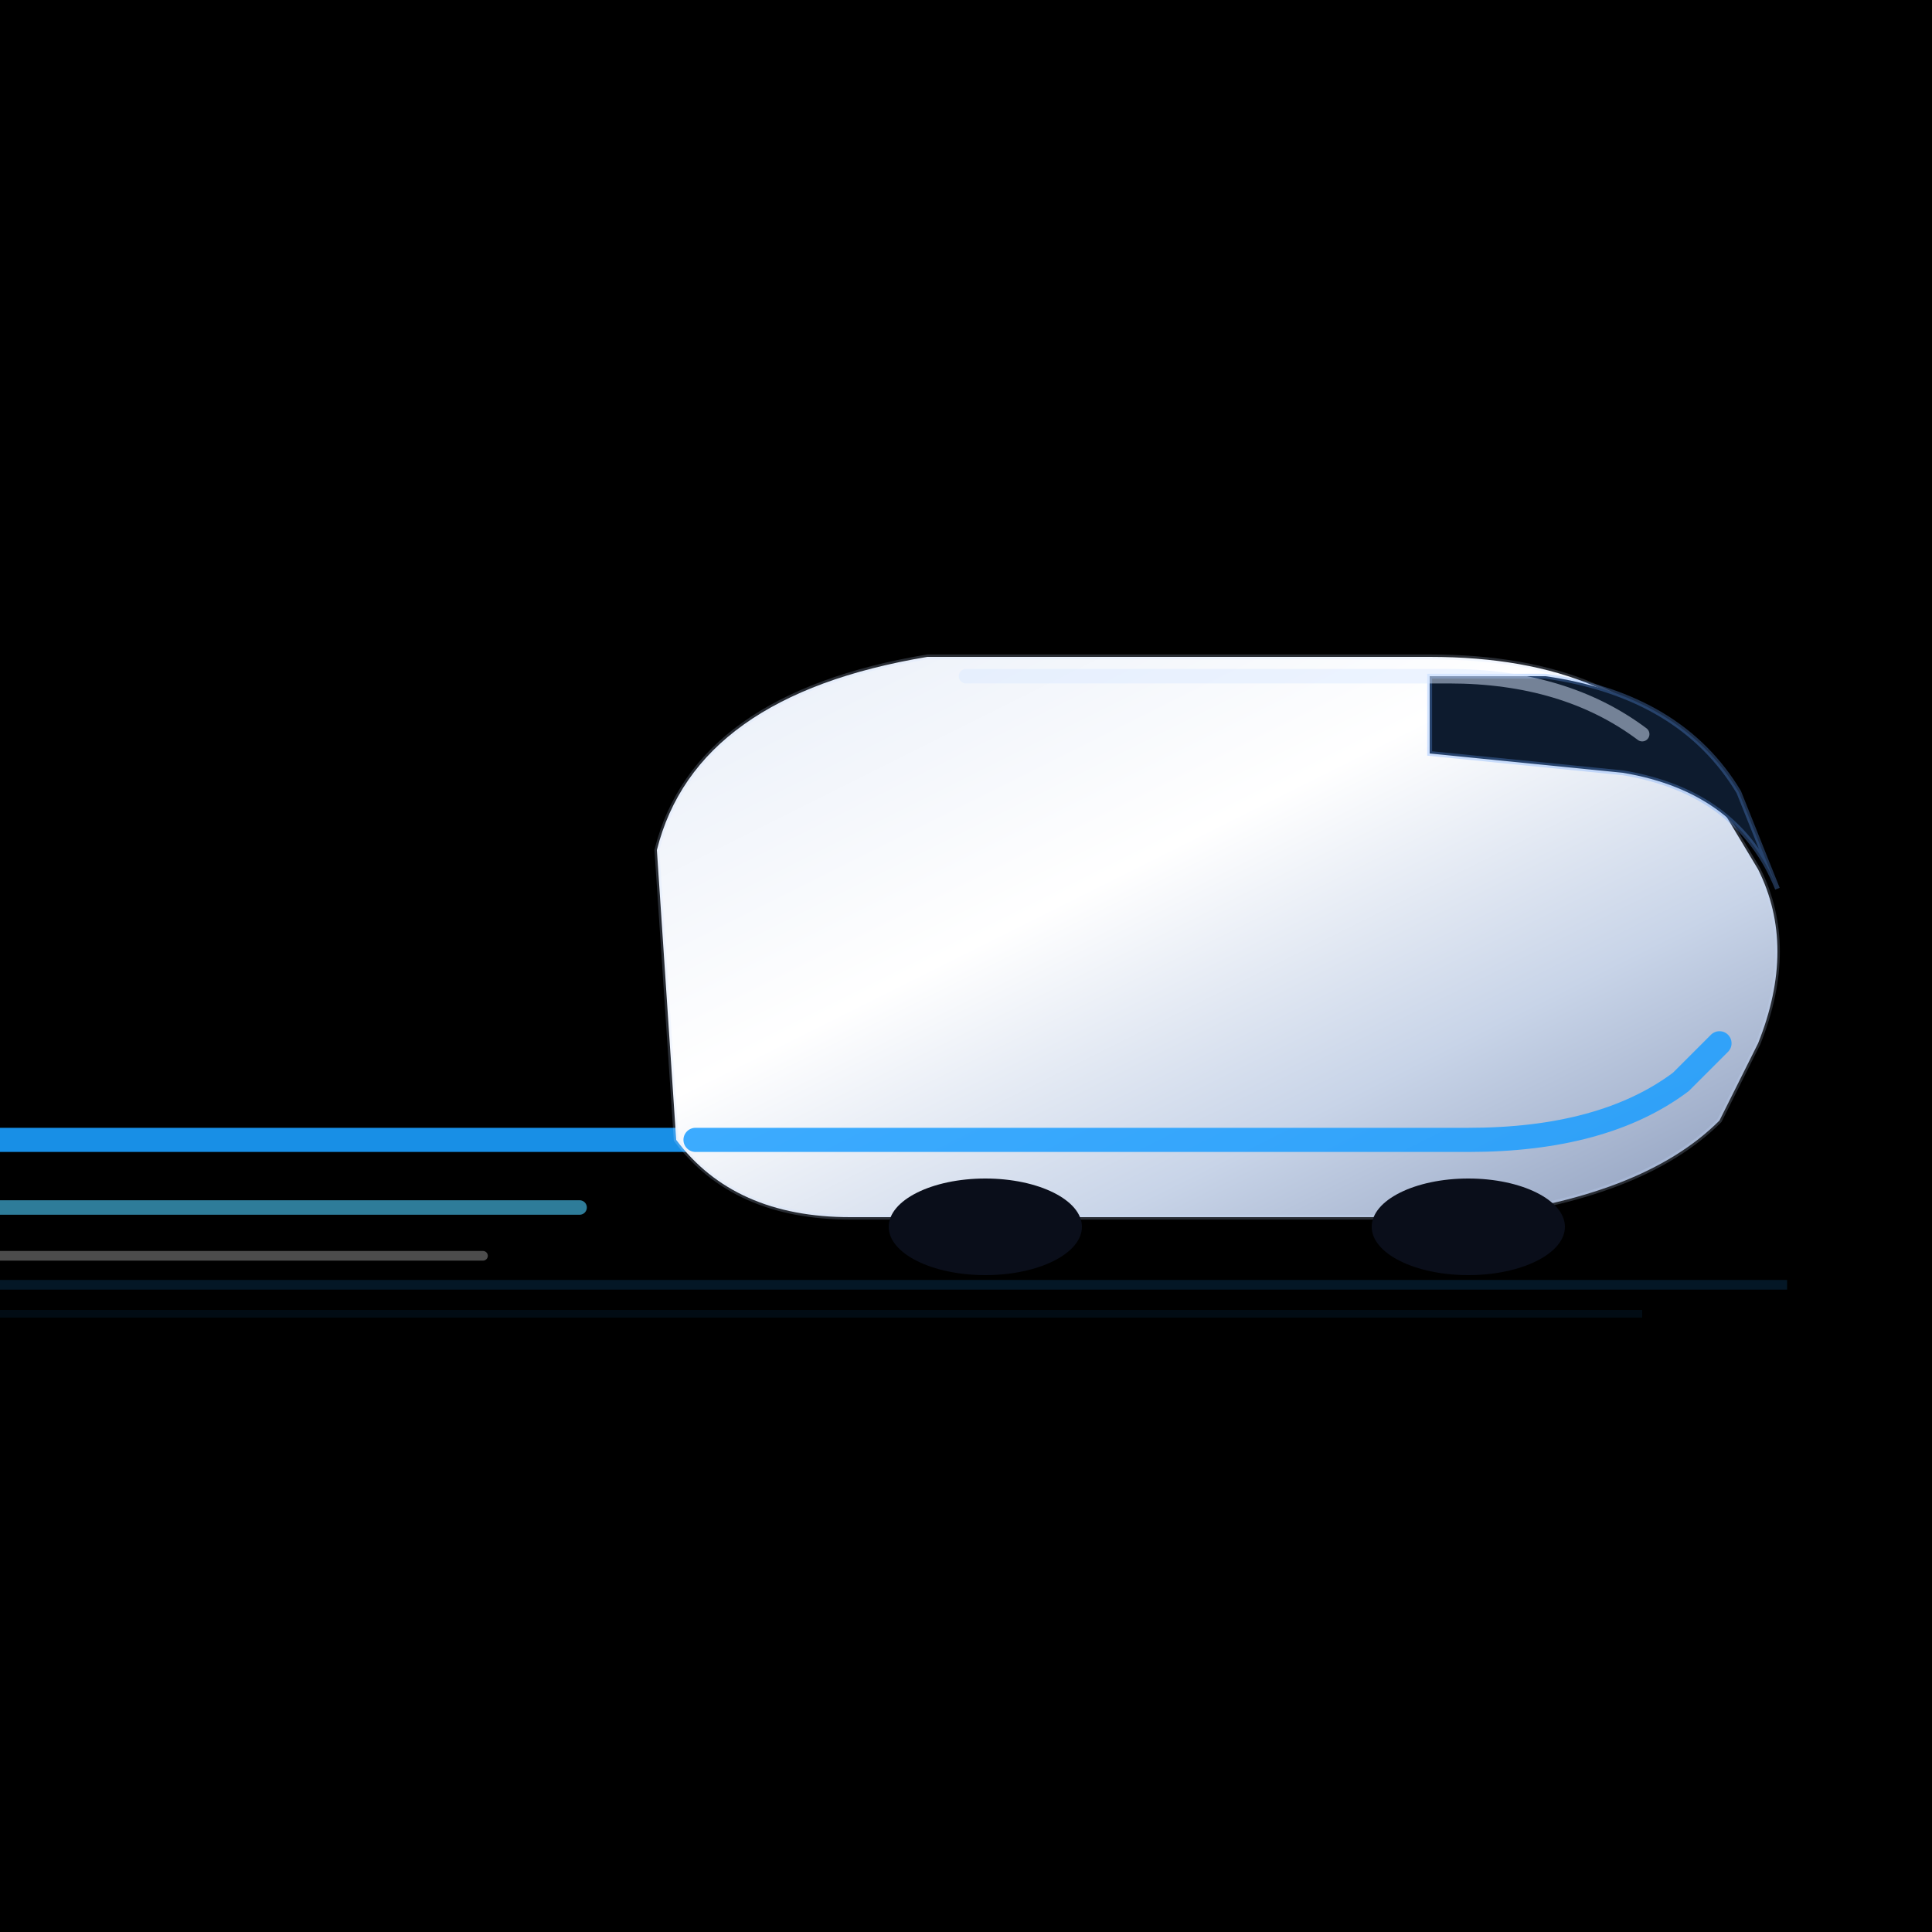
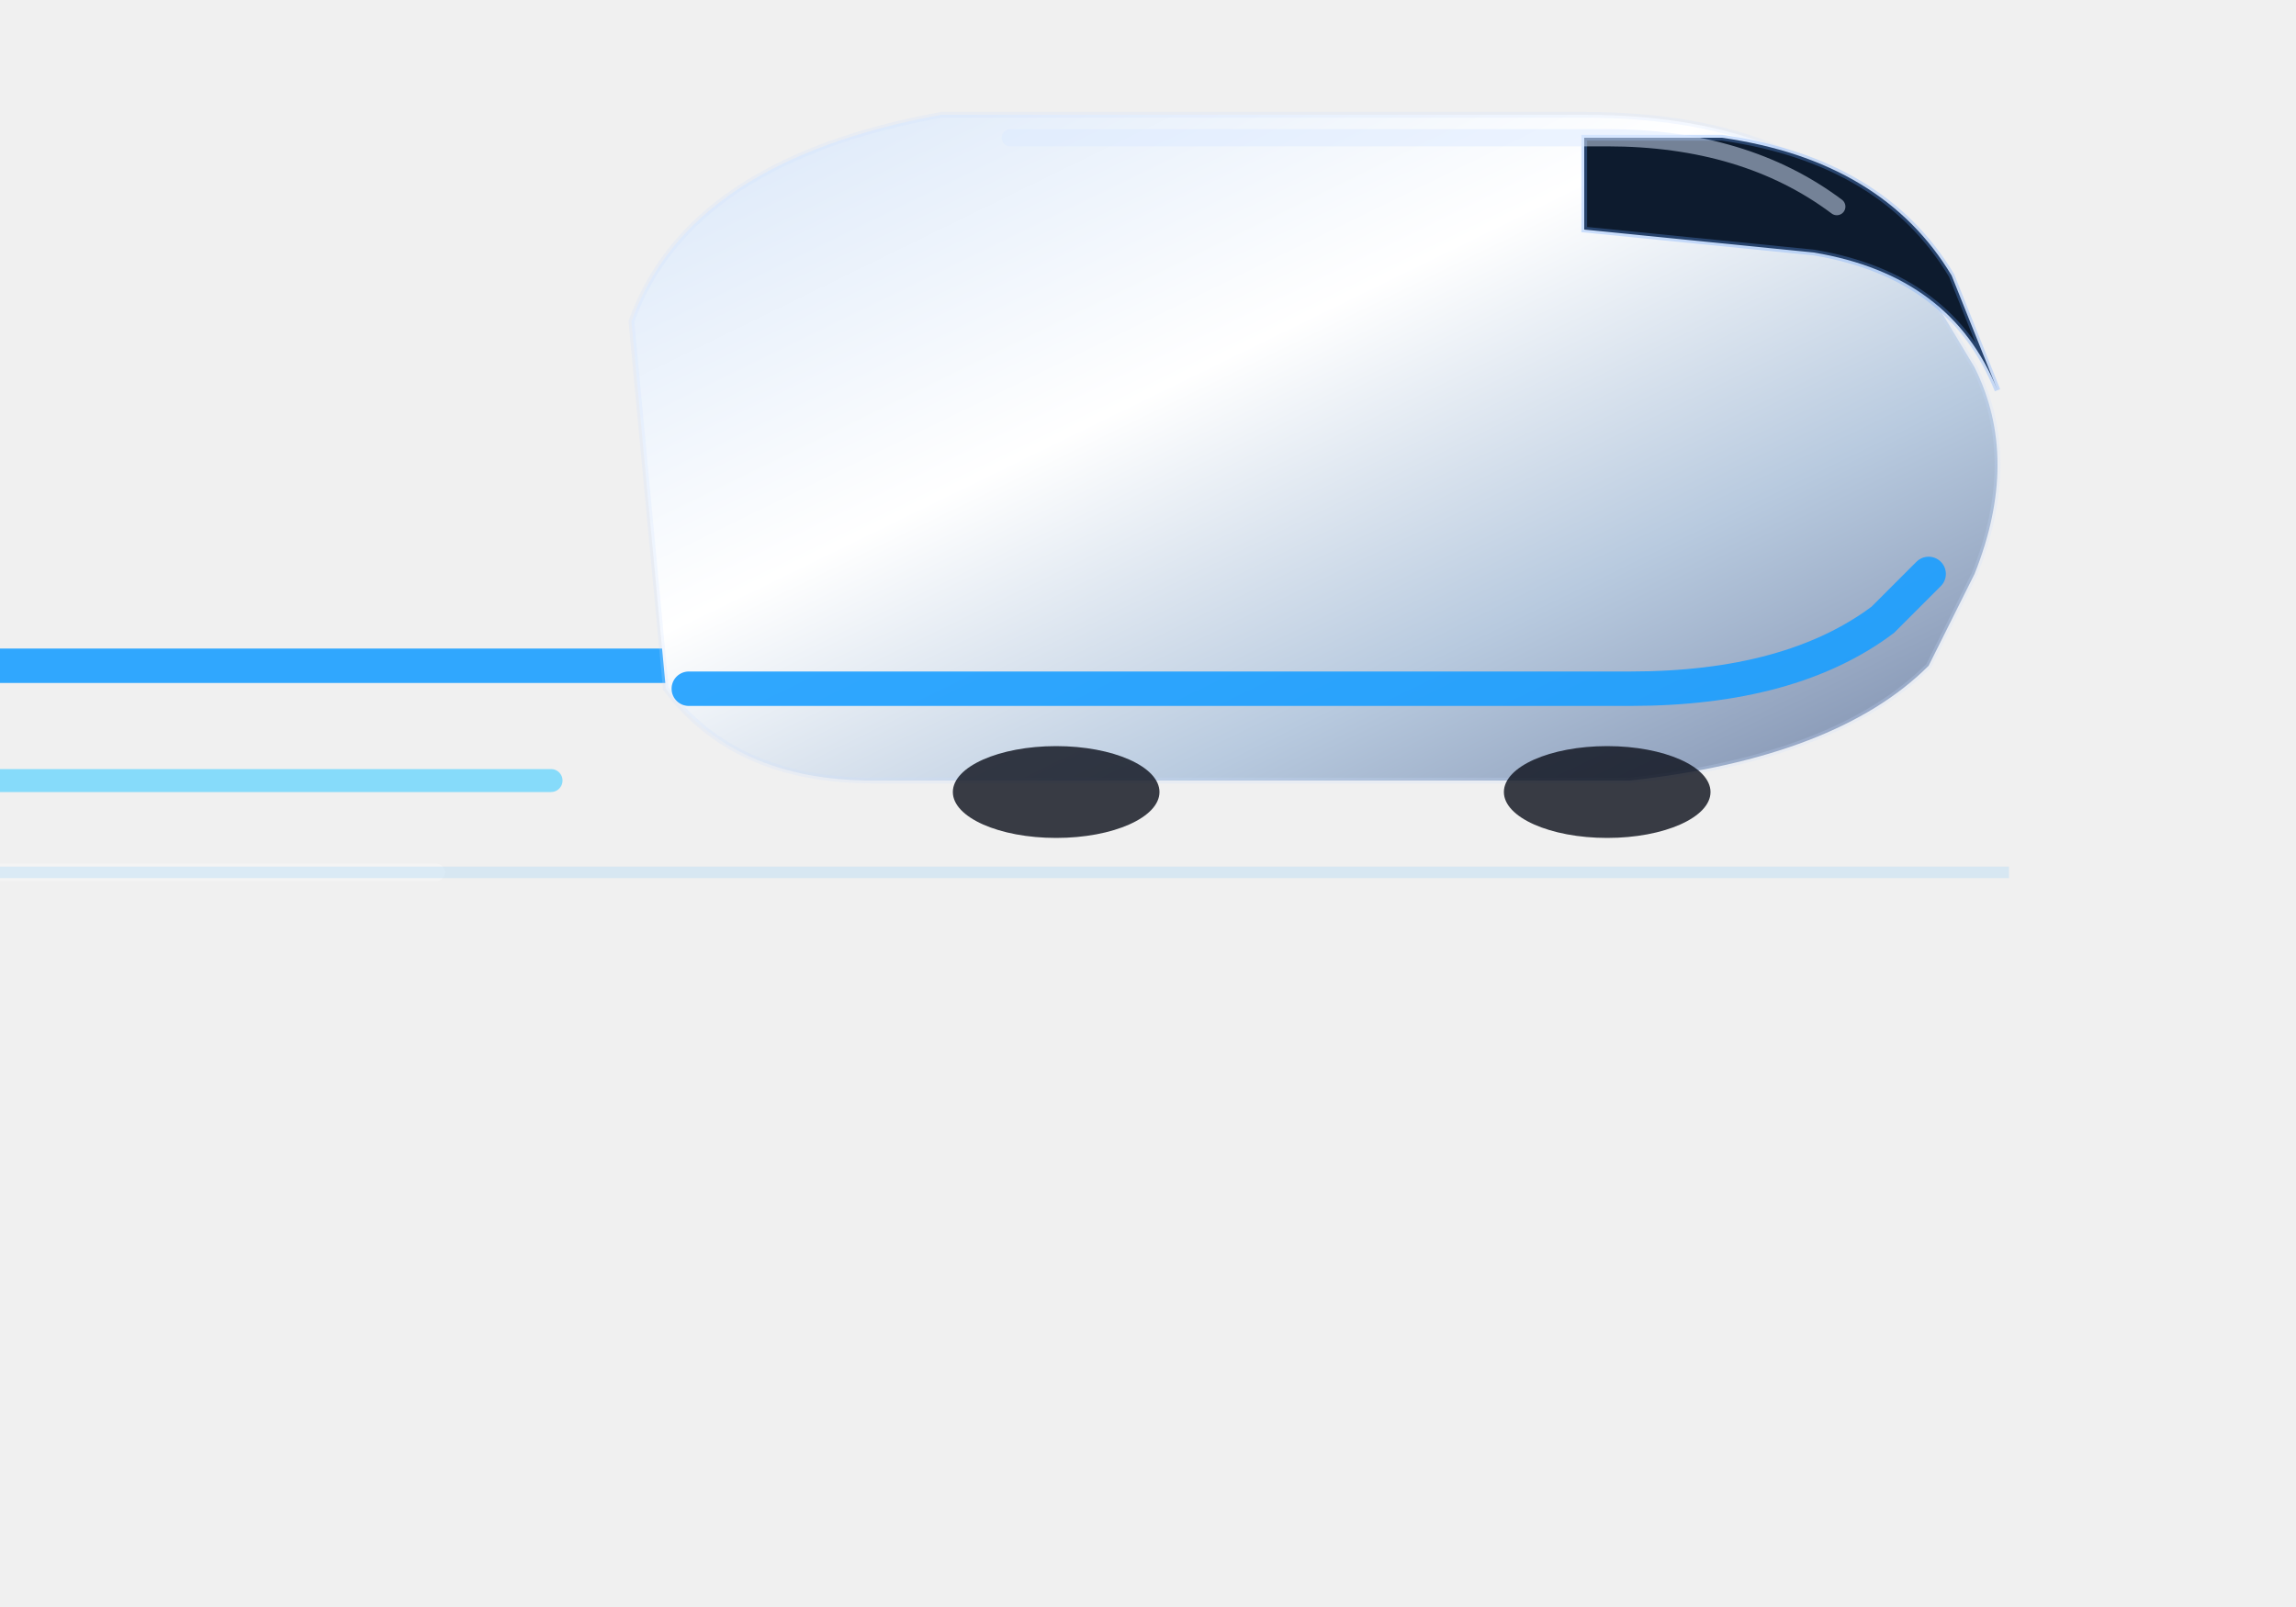
- <svg xmlns="http://www.w3.org/2000/svg" viewBox="0 0 200 200" width="200" height="200">
-   <rect width="200" height="200" fill="#000000" />
-   <line x1="0" y1="118" x2="72" y2="118" stroke="#1B9EFF" stroke-width="2.5" stroke-linecap="round" opacity="0.9" />
-   <line x1="0" y1="125" x2="60" y2="125" stroke="#4DCFFF" stroke-width="1.5" stroke-linecap="round" opacity="0.6" />
-   <line x1="0" y1="130" x2="50" y2="130" stroke="#FFFFFF" stroke-width="1" stroke-linecap="round" opacity="0.3" />
-   <path d="M68 88 Q72 72 96 68 L148 68 Q168 68 176 80 L182 90 Q186 98 182 108 L178 116 Q170 124 152 126 L88 126 Q76 126 70 118 Z" fill="url(#bodyGrad)" stroke="rgba(200,220,255,0.2)" stroke-width="0.5" />
-   <path d="M148 70 L160 70 Q174 72 180 82 L184 92 Q180 82 168 80 L148 78 Z" fill="#0D1B2E" stroke="rgba(100,160,255,0.3)" stroke-width="0.5" />
-   <path d="M72 118 L152 118 Q166 118 174 112 L178 108" stroke="#1B9EFF" stroke-width="2.5" fill="none" stroke-linecap="round" opacity="0.85" />
-   <path d="M100 70 L150 70 Q162 70 170 76" stroke="rgba(220,235,255,0.5)" stroke-width="1.5" fill="none" stroke-linecap="round" />
-   <ellipse cx="102" cy="127" rx="10" ry="5" fill="#0A0E1A" />
-   <ellipse cx="152" cy="127" rx="10" ry="5" fill="#0A0E1A" />
-   <line x1="0" y1="133" x2="185" y2="133" stroke="rgba(27,158,255,0.15)" stroke-width="1" />
-   <line x1="0" y1="136" x2="170" y2="136" stroke="rgba(27,158,255,0.08)" stroke-width="0.8" />
+ <svg xmlns="http://www.w3.org/2000/svg" viewBox="0 0 200 140" width="200" height="140">
+   <line x1="0" y1="58" x2="60" y2="58" stroke="#1B9EFF" stroke-width="3" stroke-linecap="round" opacity="0.9" />
+   <line x1="0" y1="68" x2="48" y2="68" stroke="#4DCFFF" stroke-width="2" stroke-linecap="round" opacity="0.65" />
+   <line x1="0" y1="76" x2="38" y2="76" stroke="#FFFFFF" stroke-width="1.5" stroke-linecap="round" opacity="0.3" />
+   <path d="M55 28 Q60 14 82 10 L138 10 Q158 10 166 22 L172 32 Q176 40 172 50 L168 58 Q160 66 142 68 L76 68 Q64 68 58 60 Z" fill="url(#bodyGrad)" stroke="rgba(200,220,255,0.2)" stroke-width="0.5" />
+   <path d="M138 12 L150 12 Q164 14 170 24 L174 34 Q170 24 158 22 L138 20 Z" fill="#0D1B2E" stroke="rgba(100,160,255,0.3)" stroke-width="0.5" />
+   <path d="M60 60 L142 60 Q156 60 164 54 L168 50" stroke="#1B9EFF" stroke-width="3" fill="none" stroke-linecap="round" opacity="0.9" />
+   <path d="M88 12 L140 12 Q152 12 160 18" stroke="rgba(220,235,255,0.5)" stroke-width="1.5" fill="none" stroke-linecap="round" />
+   <ellipse cx="92" cy="69" rx="9" ry="4" fill="rgba(10,14,26,0.8)" />
+   <ellipse cx="140" cy="69" rx="9" ry="4" fill="rgba(10,14,26,0.8)" />
+   <line x1="0" y1="76" x2="175" y2="76" stroke="rgba(27,158,255,0.12)" stroke-width="1" />
  <defs>
    <linearGradient id="bodyGrad" x1="0%" y1="0%" x2="100%" y2="100%">
-       <stop offset="0%" stop-color="#E8EEF8" />
+       <stop offset="0%" stop-color="#D8E6F8" />
      <stop offset="40%" stop-color="#FFFFFF" />
-       <stop offset="70%" stop-color="#C8D4E8" />
-       <stop offset="100%" stop-color="#8898B8" />
+       <stop offset="70%" stop-color="#B8CADF" />
+       <stop offset="100%" stop-color="#7888A8" />
    </linearGradient>
  </defs>
</svg>
